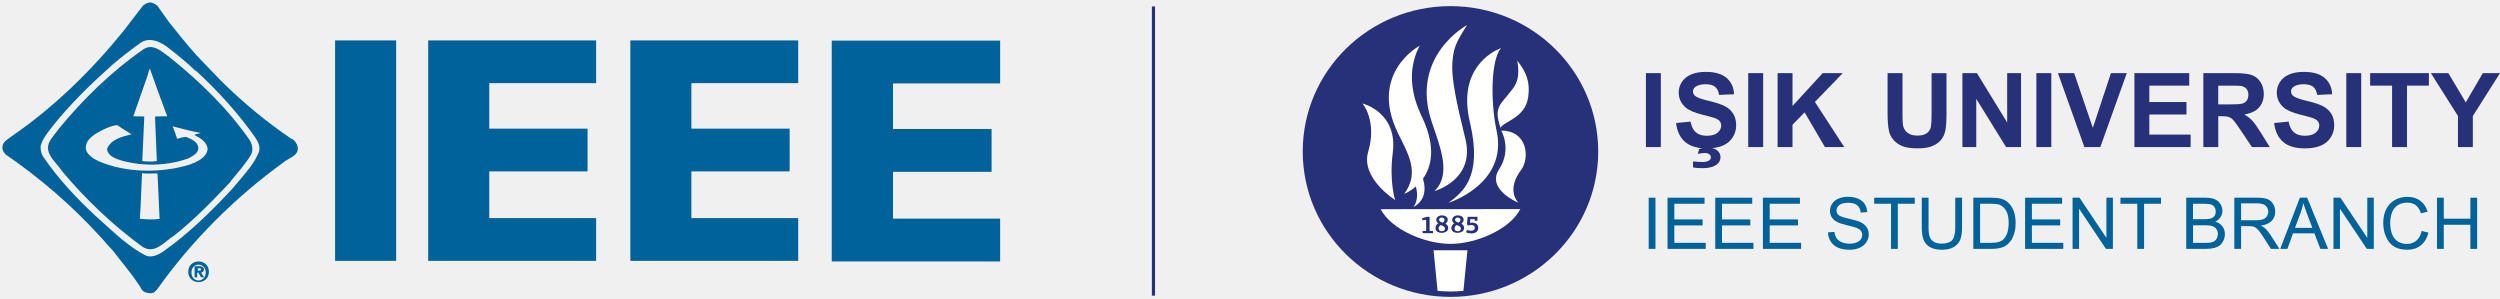
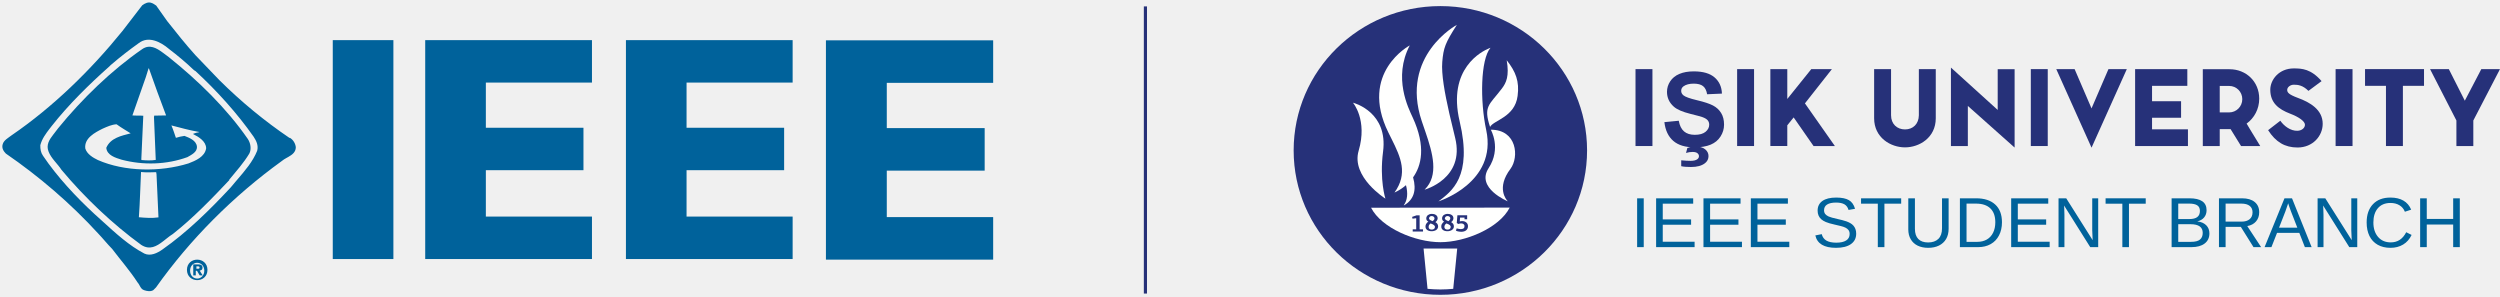
- <svg xmlns="http://www.w3.org/2000/svg" id="Layer_1" data-name="Layer 1" viewBox="0 0 1573.5 187.86">
+ <svg xmlns="http://www.w3.org/2000/svg" id="Layer_1" data-name="Layer 1" viewBox="0 0 1584.55 187.86">
  <defs>
    <style>
      .cls-1 {
-         font-family: Arial-BoldMT, Arial;
-         font-size: 65px;
-         font-weight: 700;
-       }
- 
-       .cls-1, .cls-2, .cls-3 {
+         fill: #fffffe;
+       }
+ 
+       .cls-1, .cls-2, .cls-3, .cls-4 {
+         fill-rule: evenodd;
+       }
+ 
+       .cls-5 {
+         mask: url(#mask-17);
+       }
+ 
+       .cls-2, .cls-6 {
        fill: #263179;
      }

-       .cls-4 {
-         fill: #fffffe;
-       }
- 
-       .cls-4, .cls-2, .cls-5, .cls-6 {
-         fill-rule: evenodd;
+       .cls-3 {
+         fill: #fff;
      }

      .cls-7 {
-         mask: url(#mask-17);
-       }
- 
-       .cls-5 {
-         fill: #fff;
-       }
- 
-       .cls-8 {
        mask: url(#mask-6-2);
      }

-       .cls-9 {
+       .cls-8, .cls-9 {
        isolation: isolate;
      }

      .cls-10 {
        mask: url(#mask-13);
      }

      .cls-11 {
        mask: url(#mask-3);
      }

-       .cls-6, .cls-12 {
+       .cls-4, .cls-9 {
        fill: #00629b;
      }

+       .cls-12 {
+         mask: url(#mask-10-2);
+       }
+ 
      .cls-13 {
-         mask: url(#mask-10-2);
+         mask: url(#mask-9);
      }

      .cls-14 {
-         mask: url(#mask-9);
+         mask: url(#mask-16-2);
      }

      .cls-15 {
-         mask: url(#mask-16-2);
+         mask: url(#mask-5);
      }

      .cls-16 {
-         mask: url(#mask-5);
+         mask: url(#mask-12-2);
+       }
+ 
+       .cls-9 {
+         font-family: ArialMT, Arial;
+         font-size: 45px;
      }

      .cls-17 {
-         mask: url(#mask-12-2);
+         mask: url(#mask-8-2);
      }

      .cls-18 {
-         mask: url(#mask-8-2);
+         mask: url(#mask-15);
      }

      .cls-19 {
-         mask: url(#mask-15);
+         mask: url(#mask-2-2);
      }

      .cls-20 {
-         mask: url(#mask-2-2);
+         mask: url(#mask-14-2);
      }

      .cls-21 {
-         mask: url(#mask-14-2);
+         mask: url(#mask-18-2);
      }

      .cls-22 {
-         mask: url(#mask-18-2);
-       }
- 
-       .cls-23 {
        fill: none;
        stroke: #263179;
        stroke-linecap: square;
        stroke-width: 2px;
      }

+       .cls-23 {
+         letter-spacing: -.02em;
+       }
+ 
      .cls-24 {
        mask: url(#mask-4-2);
      }

      .cls-25 {
        mask: url(#mask-1);
      }

      .cls-26 {
        mask: url(#mask);
      }

      .cls-27 {
        mask: url(#mask-7);
      }

      .cls-28 {
        mask: url(#mask-11);
      }
    </style>
    <mask id="mask" x="209.91" y="24.44" width="40.43" height="140.74" maskUnits="userSpaceOnUse">
      <g id="mask-2">
-         <polygon id="path-1" class="cls-5" points="210.91 25.44 249.34 25.44 249.34 164.19 210.91 164.19 210.91 25.44" />
+         <polygon id="path-1" class="cls-3" points="210.91 25.44 249.34 25.44 249.34 164.19 210.91 164.19 210.91 25.44" />
      </g>
    </mask>
    <mask id="mask-1" x="268.51" y="24.44" width="107.69" height="140.74" maskUnits="userSpaceOnUse">
      <g id="mask-4">
-         <polygon id="path-3" class="cls-5" points="375.2 25.44 375.2 52.34 307.94 52.34 307.94 80.97 369.81 80.97 369.81 107.87 307.94 107.87 307.94 137.27 375.2 137.27 375.2 164.18 269.51 164.18 269.51 25.44 375.2 25.44" />
+         <polygon id="path-3" class="cls-3" points="375.2 25.44 375.2 52.34 307.94 52.34 307.94 80.97 369.81 80.97 369.81 107.87 307.94 107.87 307.94 137.27 375.2 137.27 375.2 164.18 269.51 164.18 269.51 25.44 375.2 25.44" />
      </g>
    </mask>
    <mask id="mask-2-2" data-name="mask-2" x="395.73" y="24.44" width="107.66" height="140.74" maskUnits="userSpaceOnUse">
      <g id="mask-6">
-         <polygon id="path-5" class="cls-5" points="502.39 25.44 502.39 52.34 435.15 52.34 435.15 80.97 497 80.97 497 107.87 435.15 107.87 435.15 137.27 502.39 137.27 502.39 164.18 396.73 164.18 396.73 25.44 502.39 25.44" />
+         <polygon id="path-5" class="cls-3" points="502.39 25.44 502.39 52.34 435.15 52.34 435.15 80.97 497 80.97 497 107.87 435.15 107.87 435.15 137.27 502.39 137.27 502.39 164.18 396.73 164.18 396.73 25.44 502.39 25.44" />
      </g>
    </mask>
    <mask id="mask-3" x="522.49" y="24.56" width="108" height="141" maskUnits="userSpaceOnUse">
      <g id="mask-8">
-         <polygon id="path-7" class="cls-5" points="629.49 25.56 629.49 52.51 562.06 52.51 562.06 81.19 624.1 81.19 624.1 108.15 562.06 108.15 562.06 137.6 629.49 137.6 629.49 164.56 523.49 164.56 523.49 25.56 629.49 25.56" />
+         <polygon id="path-7" class="cls-3" points="629.49 25.56 629.49 52.51 562.06 52.51 562.06 81.19 624.1 81.19 624.1 108.15 562.06 108.15 562.06 137.6 629.49 137.6 629.49 164.56 523.49 164.56 523.49 25.56 629.49 25.56" />
      </g>
    </mask>
    <mask id="mask-4-2" data-name="mask-4" x="0" y="0" width="188.49" height="185.98" maskUnits="userSpaceOnUse">
      <g id="mask-10">
-         <path id="path-9" class="cls-5" d="m90.19,3.34c1.67-1.27,3.89-2.34,5.94-1.45.94.25,2.01,1.11,2.86,1.63l6.95,9.82c5.72,7.23,11.74,14.8,17.93,21.65l15.28,15.91c13.83,13.7,28.5,25.78,44.25,36.46l.5.08c2.01,1.28,3.37,3.58,3.59,5.91-.05,3.12-2.29,4.7-4.71,6.09l-.46.26-.69.38c-1.14.64-2.26,1.28-3.14,2.07-30.61,22.12-58,49.51-79.61,80.02l-1.74,1.74c-1.75,1.06-4.01.63-5.85,0-1.47-.48-2.12-1.67-2.78-2.88l-.23-.43c-.31-.57-.65-1.12-1.09-1.58-4.78-7.4-10.88-14.34-16.08-21.23-3.08-3.1-5.64-6.39-8.79-9.69-17.76-19.41-37.73-36.42-58.6-50.76-1.48-1.48-2.72-3.44-2.04-5.82.64-2.65,3.7-4.21,5.76-5.82,26.07-17.84,49.97-41.11,70.15-66.03l12.58-16.34Zm16.78,27.57c-5.17-4.38-12.89-8.34-19.03-3.57-5.89,4.22-11.48,8.51-17.11,13.35-.47.3-1.03.94-1.33,1.24-13.1,11.65-26.07,24.41-36.66,37.86-.11.14-.21.28-.32.41l-.96,1.24c-2.56,3.31-5.02,6.65-6.01,10.59-.04,2.46.34,4.76,1.67,6.64,8.96,13.31,20.83,26.03,32.65,36.96,1.24,1.11,2.48,2.23,3.72,3.35l1.48,1.35c8.4,7.66,16.8,15.36,26.46,20.4,3.83,1.79,8.15-.29,11.35-2.55,15.82-11.1,29.96-25.01,43.35-39.38,1-1.23,2.03-2.44,3.06-3.65l1.03-1.2c4.99-5.81,9.93-11.54,12.67-18.35.95-3.44-.55-6.37-2.25-8.96-10.45-14.89-23.18-28.97-36.88-41.64l-.9-.51c-4.95-4.78-10.58-9.45-16-13.57Zm-3.79,2.45l.46.34c1.15.86,2.26,1.74,3.33,2.49,18.81,15.09,36.57,32.37,50.09,51.88,1.71,2.52,2.48,6.43.95,9.28-3.51,5.83-8.24,11.15-12.72,16.56v.3c-11.18,11.87-23,24.07-35.76,34.12-1.26.77-2.5,1.71-3.74,2.7l-.44.35c-.15.12-.29.23-.44.35l-.66.52c-.15.12-.29.23-.44.35l-.44.34c-4.13,3.19-8.46,5.72-13.81,2.31-18.27-13.31-35.75-29.86-50.58-47.6-2.51-3.9-6.44-7.1-8.18-11.52-1.73-4.24.46-7.63,2.97-10.84l.37-.47.37-.47c.81-1.01,1.61-2.01,2.3-3.02,15.11-18.58,33.88-36.8,53.38-50.23,4.71-3.2,9.06-.65,12.99,2.27h0Zm-13.8,75.66c-.51,9.79-.63,18.85-1.36,28.67,3.89.35,8.27.69,12.42.09l-1.24-27.36-.22-1.3c-3.16.12-6.15.25-9.6-.09Zm-15.48-30.25c-3.13.17-5.98,1.53-8.8,2.76-4.79,2.39-11.83,6.01-11.05,12.55,1.03,3.57,4.91,5.88,7.98,7.35,16.98,7.45,39.52,7.71,57.45,2.14,4.43-1.7,10.37-4.17,11.18-9.57-.05-4.47-4.79-7.28-8.2-8.99v-.21c1.19-.47,2.55-.89,3.79-1.02v-.12c-6.01-1.07-11.8-2.64-17.62-4.17,1.12,2.54,1.93,5.23,2.86,7.87,1.75-.56,3.54-.98,5.43-1.23,3.07,1.19,7.46,2.89,7.89,6.71.34,3.57-3.58,5.32-6.06,6.77-13.15,4.77-27.94,5.23-41.66,1.61-3.79-1.19-9.26-2.72-9.73-7.52,2.69-6.33,9.65-7.65,15.45-9.18-.66-.43-1.33-.84-2-1.25l-2-1.23c-1.66-1.03-3.31-2.08-4.92-3.26Zm20.48-35.43h-.22l-1.7,5.44-8.54,24.37c2.14.22,4.78,0,6.89.22v.2l-1.25,27.57.22.29c2.73.27,6.14.4,8.92-.07v-.43l-1.11-26.74.17-.9,7.51-.13c-3.75-9.86-7.38-19.83-10.88-29.82Z" />
+         <path id="path-9" class="cls-3" d="m90.19,3.34c1.67-1.27,3.89-2.34,5.94-1.45.94.25,2.01,1.11,2.86,1.63l6.95,9.82c5.72,7.23,11.74,14.8,17.93,21.65l15.28,15.91c13.83,13.7,28.5,25.78,44.25,36.46l.5.08c2.01,1.28,3.37,3.58,3.59,5.91-.05,3.12-2.29,4.7-4.71,6.09l-.46.26-.69.38c-1.14.64-2.26,1.28-3.14,2.07-30.61,22.12-58,49.51-79.61,80.02l-1.74,1.74c-1.75,1.06-4.01.63-5.85,0-1.47-.48-2.12-1.67-2.78-2.88l-.23-.43c-.31-.57-.65-1.12-1.09-1.58-4.78-7.4-10.88-14.34-16.08-21.23-3.08-3.1-5.64-6.39-8.79-9.69-17.76-19.41-37.73-36.42-58.6-50.76-1.48-1.48-2.72-3.44-2.04-5.82.64-2.65,3.7-4.21,5.76-5.82,26.07-17.84,49.97-41.11,70.15-66.03l12.58-16.34Zm16.78,27.57c-5.17-4.38-12.89-8.34-19.03-3.57-5.89,4.22-11.48,8.51-17.11,13.35-.47.3-1.03.94-1.33,1.24-13.1,11.65-26.07,24.41-36.66,37.86-.11.14-.21.28-.32.41l-.96,1.24c-2.56,3.31-5.02,6.65-6.01,10.59-.04,2.46.34,4.76,1.67,6.64,8.96,13.31,20.83,26.03,32.65,36.96,1.24,1.11,2.48,2.23,3.72,3.35l1.48,1.35c8.4,7.66,16.8,15.36,26.46,20.4,3.83,1.79,8.15-.29,11.35-2.55,15.82-11.1,29.96-25.01,43.35-39.38,1-1.23,2.03-2.44,3.06-3.65l1.03-1.2c4.99-5.81,9.93-11.54,12.67-18.35.95-3.44-.55-6.37-2.25-8.96-10.45-14.89-23.18-28.97-36.88-41.64l-.9-.51c-4.95-4.78-10.58-9.45-16-13.57Zm-3.79,2.45l.46.34c1.15.86,2.26,1.74,3.33,2.49,18.81,15.09,36.57,32.37,50.09,51.88,1.71,2.52,2.48,6.43.95,9.28-3.51,5.83-8.24,11.15-12.72,16.56v.3c-11.18,11.87-23,24.07-35.76,34.12-1.26.77-2.5,1.71-3.74,2.7l-.44.35c-.15.12-.29.23-.44.35l-.66.52c-.15.12-.29.23-.44.35l-.44.34c-4.13,3.19-8.46,5.72-13.81,2.31-18.27-13.31-35.75-29.86-50.58-47.6-2.51-3.9-6.44-7.1-8.18-11.52-1.73-4.24.46-7.63,2.97-10.84l.37-.47.37-.47c.81-1.01,1.61-2.01,2.3-3.02,15.11-18.58,33.88-36.8,53.38-50.23,4.71-3.2,9.06-.65,12.99,2.27h0Zm-13.8,75.66c-.51,9.79-.63,18.85-1.36,28.67,3.89.35,8.27.69,12.42.09l-1.24-27.36-.22-1.3c-3.16.12-6.15.25-9.6-.09Zm-15.48-30.25c-3.13.17-5.98,1.53-8.8,2.76-4.79,2.39-11.83,6.01-11.05,12.55,1.03,3.57,4.91,5.88,7.98,7.35,16.98,7.45,39.52,7.71,57.45,2.14,4.43-1.7,10.37-4.17,11.18-9.57-.05-4.47-4.79-7.28-8.2-8.99v-.21c1.19-.47,2.55-.89,3.79-1.02v-.12c-6.01-1.07-11.8-2.64-17.62-4.17,1.12,2.54,1.93,5.23,2.86,7.87,1.75-.56,3.54-.98,5.43-1.23,3.07,1.19,7.46,2.89,7.89,6.71.34,3.57-3.58,5.32-6.06,6.77-13.15,4.77-27.94,5.23-41.66,1.61-3.79-1.19-9.26-2.72-9.73-7.52,2.69-6.33,9.65-7.65,15.45-9.18-.66-.43-1.33-.84-2-1.25l-2-1.23c-1.66-1.03-3.31-2.08-4.92-3.26Zm20.48-35.43h-.22l-1.7,5.44-8.54,24.37c2.14.22,4.78,0,6.89.22v.2l-1.25,27.57.22.29c2.73.27,6.14.4,8.92-.07v-.43l-1.11-26.74.17-.9,7.51-.13c-3.75-9.86-7.38-19.83-10.88-29.82Z" />
      </g>
    </mask>
    <mask id="mask-5" x="117.49" y="163.56" width="15" height="15" maskUnits="userSpaceOnUse">
      <g id="mask-12">
-         <path id="path-11" class="cls-5" d="m125,164.56c3.42,0,6.49,2.39,6.49,6.49s-3.07,6.51-6.49,6.51-6.51-2.4-6.51-6.51,3.06-6.49,6.51-6.49Zm-.01,2c-2.49,0-4.5,1.99-4.5,4.99s2.01,5.01,4.5,4.99v.02c2.43,0,4.5-2.01,4.5-5.01s-2.07-4.99-4.5-4.99Zm.3,1c1.94,0,3.07.51,3.07,2.11,0,1.28-.8,1.74-1.81,1.82l1.93,3.07h-1.91l-1.72-2.94h-.76v2.94h-1.6v-7h2.8Zm.08,1.24h-.88v1.52h1.11c.56,0,.89-.12.89-.82,0-.66-.65-.71-1.12-.71Z" />
+         <path id="path-11" class="cls-3" d="m125,164.56c3.42,0,6.49,2.39,6.49,6.49s-3.07,6.51-6.49,6.51-6.51-2.4-6.51-6.51,3.06-6.49,6.51-6.49Zm-.01,2c-2.49,0-4.5,1.99-4.5,4.99s2.01,5.01,4.5,4.99v.02c2.43,0,4.5-2.01,4.5-5.01s-2.07-4.99-4.5-4.99Zm.3,1c1.94,0,3.07.51,3.07,2.11,0,1.28-.8,1.74-1.81,1.82l1.93,3.07h-1.91l-1.72-2.94h-.76v2.94h-1.6v-7h2.8Zm.08,1.24h-.88v1.52h1.11c.56,0,.89-.12.89-.82,0-.66-.65-.71-1.12-.71Z" />
      </g>
    </mask>
    <mask id="mask-6-2" data-name="mask-6" x="818.94" y="2.86" width="187.98" height="185" maskUnits="userSpaceOnUse">
      <g id="mask-14">
-         <path id="path-13" class="cls-5" d="m912.94,3.86c51.36,0,92.98,41,92.98,91.48s-41.62,91.52-92.98,91.52-93-40.96-93-91.52S861.58,3.86,912.94,3.86Z" />
+         <path id="path-13" class="cls-3" d="m912.94,3.86c51.36,0,92.98,41,92.98,91.48s-41.62,91.52-92.98,91.52-93-40.96-93-91.52S861.58,3.86,912.94,3.86Z" />
      </g>
    </mask>
    <mask id="mask-7" x="939.02" y="37.17" width="25.09" height="44.28" maskUnits="userSpaceOnUse">
      <g id="mask-16">
-         <path id="path-15" class="cls-5" d="m954.97,38.17c5.79,7.31,8.14,13.46,6.92,22.62-1.73,13.58-15.29,15.38-17.45,19.66-4.42-13.19-.45-13.91,7.26-24.05l.27-.35c2.68-3.55,4.75-7.79,3.01-17.88Z" />
+         <path id="path-15" class="cls-3" d="m954.97,38.17c5.79,7.31,8.14,13.46,6.92,22.62-1.73,13.58-15.29,15.38-17.45,19.66-4.42-13.19-.45-13.91,7.26-24.05l.27-.35c2.68-3.55,4.75-7.79,3.01-17.88Z" />
      </g>
    </mask>
    <mask id="mask-8-2" data-name="mask-8" x="855.24" y="64.09" width="25.7" height="62.8" maskUnits="userSpaceOnUse">
      <g id="mask-18">
-         <path id="path-17" class="cls-5" d="m857.55,65.09l.06.02c1.26.34,22.23,6.3,19,31.03-2.34,18.07,1.49,29.76,1.49,29.76,0,0-21.87-13.73-16.96-30.38,5.77-19.5-3.6-30.42-3.6-30.42Z" />
+         <path id="path-17" class="cls-3" d="m857.55,65.09l.06.02c1.26.34,22.23,6.3,19,31.03-2.34,18.07,1.49,29.76,1.49,29.76,0,0-21.87-13.73-16.96-30.38,5.77-19.5-3.6-30.42-3.6-30.42Z" />
      </g>
    </mask>
    <mask id="mask-9" x="868.01" y="130.6" width="89.86" height="23.9" maskUnits="userSpaceOnUse">
      <g id="mask-20">
-         <path id="path-19" class="cls-5" d="m956.87,131.6c-6.65,12.99-28.14,21.9-43.94,21.9s-37.27-8.91-43.92-21.84l87.86-.07Z" />
+         <path id="path-19" class="cls-3" d="m956.87,131.6c-6.65,12.99-28.14,21.9-43.94,21.9s-37.27-8.91-43.92-21.84l87.86-.07Z" />
      </g>
    </mask>
    <mask id="mask-10-2" data-name="mask-10" x="886.22" y="14.74" width="43.39" height="106.48" maskUnits="userSpaceOnUse">
      <g id="mask-22">
-         <path id="path-21" class="cls-5" d="m923.4,15.74c-7.44,11.61-8.49,14.55-9.26,23.5-.66,7.7,1.6,19.97,4.32,32l.35,1.53c1.17,5.11,2.41,10.13,3.52,14.7,6.29,25.77-19.41,32.75-19.41,32.75,9.28-9.05,5.1-23.32.57-36.57l-.32-.93c-.05-.16-.11-.31-.16-.47l-.32-.93c-.53-1.54-1.06-3.07-1.56-4.56-13.91-41.59,22.27-61.02,22.27-61.02Z" />
+         <path id="path-21" class="cls-3" d="m923.4,15.74c-7.44,11.61-8.49,14.55-9.26,23.5-.66,7.7,1.6,19.97,4.32,32l.35,1.53c1.17,5.11,2.41,10.13,3.52,14.7,6.29,25.77-19.41,32.75-19.41,32.75,9.28-9.05,5.1-23.32.57-36.57l-.32-.93c-.05-.16-.11-.31-.16-.47l-.32-.93c-.53-1.54-1.06-3.07-1.56-4.56-13.91-41.59,22.27-61.02,22.27-61.02Z" />
      </g>
    </mask>
    <mask id="mask-11" x="934.28" y="81.14" width="29.62" height="47.47" maskUnits="userSpaceOnUse">
      <g id="mask-24">
-         <path id="path-23" class="cls-5" d="m944.89,82.21c16.67-.06,18.01,17.37,12.51,24.75-9.24,12.25-2.61,19.72-1.78,20.58l.07.07s0,0,0,0c0,0-20.42-8.38-12.18-21.04,8.25-12.64,1.38-24.37,1.38-24.37Z" />
+         <path id="path-23" class="cls-3" d="m944.89,82.21c16.67-.06,18.01,17.37,12.51,24.75-9.24,12.25-2.61,19.72-1.78,20.58l.07.07s0,0,0,0c0,0-20.42-8.38-12.18-21.04,8.25-12.64,1.38-24.37,1.38-24.37Z" />
      </g>
    </mask>
    <mask id="mask-12-2" data-name="mask-12" x="860.28" y="27.8" width="44.74" height="103.42" maskUnits="userSpaceOnUse">
      <g id="mask-26">
-         <path id="path-25" class="cls-5" d="m893.53,28.8c-10.76,20.51-.76,39.91,1.83,45.58,8.66,18.73,5.46,30.76.28,38.04,2.34,8.29.41,14.22-5.84,17.79v-.2c2.24-3.19,2.69-7.4,1.34-12.65-3.79,3.31-7.28,4.66-7.28,4.66,8.6-11.97,4.02-22.18-1.75-33.75l-.39-.78c-.59-1.18-1.19-2.37-1.78-3.58-18.66-38.01,13.59-55.12,13.59-55.12Z" />
+         <path id="path-25" class="cls-3" d="m893.53,28.8c-10.76,20.51-.76,39.91,1.83,45.58,8.66,18.73,5.46,30.76.28,38.04,2.34,8.29.41,14.22-5.84,17.79v-.2c2.24-3.19,2.69-7.4,1.34-12.65-3.79,3.31-7.28,4.66-7.28,4.66,8.6-11.97,4.02-22.18-1.75-33.75l-.39-.78c-.59-1.18-1.19-2.37-1.78-3.58-18.66-38.01,13.59-55.12,13.59-55.12Z" />
      </g>
    </mask>
    <mask id="mask-13" x="910.69" y="29.29" width="39.5" height="99.36" maskUnits="userSpaceOnUse">
      <g id="mask-28">
-         <path id="path-27" class="cls-5" d="m944.7,30.29c-6.33,7.43-6.68,33.73-2.71,52.13,7.21,33.48-30.29,45.23-30.29,45.23,8.22-6.31,21.8-15.46,13.47-50.68-8.01-33.65,14.22-44.54,18.75-46.38l.27-.11c.33-.13.51-.19.51-.19Z" />
+         <path id="path-27" class="cls-3" d="m944.7,30.29c-6.33,7.43-6.68,33.73-2.71,52.13,7.21,33.48-30.29,45.23-30.29,45.23,8.22-6.31,21.8-15.46,13.47-50.68-8.01-33.65,14.22-44.54,18.75-46.38l.27-.11c.33-.13.51-.19.51-.19Z" />
      </g>
    </mask>
    <mask id="mask-14-2" data-name="mask-14" x="901.29" y="156.53" width="23.32" height="27.95" maskUnits="userSpaceOnUse">
      <g id="mask-30">
-         <path id="path-29" class="cls-5" d="m923.61,157.53l-2.53,25.54c-2.65.24-5.4.4-8.14.4s-5.46-.17-8.14-.4l-2.51-25.54h21.32Z" />
+         <path id="path-29" class="cls-3" d="m923.61,157.53l-2.53,25.54c-2.65.24-5.4.4-8.14.4s-5.46-.17-8.14-.4l-2.51-25.54h21.32Z" />
      </g>
    </mask>
    <mask id="mask-15" x="894.03" y="135.49" width="8.9" height="12.27" maskUnits="userSpaceOnUse">
      <g id="mask-32">
-         <path id="path-31" class="cls-5" d="m899.79,136.49v8.87h2.15v1.4h-6.54v-1.4h2.22v-7.03c-.06,0-.23.01-.46.03-.2.05-.46.09-.74.11-.24.05-.51.06-.73.09-.24.02-.37.05-.42.05l-.24-1.15,2.79-.97h1.97Z" />
+         <path id="path-31" class="cls-3" d="m899.79,136.49v8.87h2.15v1.4h-6.54v-1.4h2.22v-7.03c-.06,0-.23.01-.46.03-.2.05-.46.09-.74.11-.24.05-.51.06-.73.09-.24.02-.37.05-.42.05l-.24-1.15,2.79-.97h1.97Z" />
      </g>
    </mask>
    <mask id="mask-16-2" data-name="mask-16" x="902.49" y="134.56" width="10" height="13" maskUnits="userSpaceOnUse">
      <g id="mask-34">
-         <path id="path-33" class="cls-5" d="m907.62,135.56c.4,0,.8.04,1.24.14.44.1.81.27,1.16.5.36.22.62.47.84.83.23.36.35.8.35,1.3,0,.37-.08.76-.31,1.17-.18.43-.53.87-1.12,1.29.51.28.9.63,1.22,1.07.33.47.51.99.51,1.61,0,.46-.1.87-.29,1.22-.19.38-.45.71-.8.98-.35.25-.8.5-1.29.62-.5.18-1.08.27-1.66.27-1.28,0-2.25-.31-2.94-.83-.71-.53-1.03-1.26-1.03-2.13,0-.25.02-.5.07-.76.05-.27.16-.54.29-.82.15-.28.33-.55.57-.8.21-.26.52-.5.89-.69-.43-.29-.8-.61-1-.88-.23-.34-.32-.77-.32-1.26,0-.42.09-.77.27-1.12.18-.35.43-.68.74-.93.33-.24.71-.4,1.13-.58.45-.16.91-.2,1.47-.2Zm-.86,6.04c-.47.37-.84.74-1.06,1.15-.13.36-.2.76-.2,1.14,0,.45.1.82.44,1.16.35.32.83.48,1.53.48.32,0,.59-.04.86-.12.25-.1.45-.21.65-.4.16-.11.29-.32.38-.54.11-.23.14-.43.14-.64,0-.25-.06-.45-.2-.67-.09-.16-.25-.37-.49-.54-.19-.17-.47-.33-.81-.5-.32-.14-.76-.32-1.23-.5Zm.65-4.65c-.28,0-.56.02-.8.14-.17.1-.32.24-.47.38-.13.12-.22.28-.31.45-.05.14-.06.3-.06.42,0,.25.01.42.16.61.13.17.27.32.46.46.19.12.45.28.73.38.28.14.55.27.86.4.48-.36.78-.66.96-.91.17-.32.26-.59.26-.88,0-.16-.06-.33-.11-.48-.08-.2-.15-.35-.34-.48-.13-.14-.3-.27-.53-.38-.24-.09-.51-.11-.83-.11Z" />
+         <path id="path-33" class="cls-3" d="m907.62,135.56c.4,0,.8.04,1.24.14.44.1.81.27,1.16.5.36.22.62.47.84.83.23.36.35.8.35,1.3,0,.37-.08.76-.31,1.17-.18.43-.53.87-1.12,1.29.51.28.9.63,1.22,1.07.33.47.51.99.51,1.61,0,.46-.1.87-.29,1.22-.19.38-.45.71-.8.98-.35.25-.8.5-1.29.62-.5.18-1.08.27-1.66.27-1.28,0-2.25-.31-2.94-.83-.71-.53-1.03-1.26-1.03-2.13,0-.25.02-.5.07-.76.05-.27.16-.54.29-.82.15-.28.33-.55.57-.8.21-.26.52-.5.89-.69-.43-.29-.8-.61-1-.88-.23-.34-.32-.77-.32-1.26,0-.42.09-.77.27-1.12.18-.35.43-.68.74-.93.33-.24.71-.4,1.13-.58.45-.16.91-.2,1.47-.2Zm-.86,6.04c-.47.37-.84.74-1.06,1.15-.13.36-.2.76-.2,1.14,0,.45.1.82.44,1.16.35.32.83.48,1.53.48.32,0,.59-.04.86-.12.25-.1.45-.21.65-.4.16-.11.29-.32.38-.54.11-.23.14-.43.14-.64,0-.25-.06-.45-.2-.67-.09-.16-.25-.37-.49-.54-.19-.17-.47-.33-.81-.5-.32-.14-.76-.32-1.23-.5Zm.65-4.65c-.28,0-.56.02-.8.14-.17.1-.32.24-.47.38-.13.12-.22.28-.31.45-.05.14-.06.3-.06.42,0,.25.01.42.16.61.13.17.27.32.46.46.19.12.45.28.73.38.28.14.55.27.86.4.48-.36.78-.66.96-.91.17-.32.26-.59.26-.88,0-.16-.06-.33-.11-.48-.08-.2-.15-.35-.34-.48-.13-.14-.3-.27-.53-.38-.24-.09-.51-.11-.83-.11Z" />
      </g>
    </mask>
    <mask id="mask-17" x="912.49" y="134.56" width="10" height="13" maskUnits="userSpaceOnUse">
      <g id="mask-36">
-         <path id="path-35" class="cls-5" d="m917.62,135.56c.4,0,.82.04,1.21.14.45.1.81.27,1.18.5.36.22.66.47.86.83.21.36.34.8.34,1.3,0,.37-.11.76-.28,1.17-.21.43-.59.87-1.17,1.29.53.28.92.63,1.26,1.07.33.47.48.99.48,1.61,0,.46-.1.87-.27,1.22-.21.38-.48.71-.84.98-.35.25-.76.5-1.27.62-.51.18-1.04.27-1.68.27-1.23,0-2.21-.31-2.91-.83-.69-.53-1.02-1.26-1.02-2.13,0-.25,0-.5.07-.76.04-.27.13-.54.31-.82.13-.28.31-.55.55-.8.24-.26.53-.5.88-.69-.43-.29-.79-.61-.96-.88-.24-.34-.34-.77-.34-1.26,0-.42.08-.77.26-1.12.17-.35.44-.68.73-.93.33-.24.75-.4,1.19-.58.41-.16.89-.2,1.44-.2Zm-.8,6.04c-.54.37-.93.74-1.09,1.15-.17.36-.24.76-.24,1.14,0,.45.16.82.48,1.16.36.32.85.48,1.53.48.3,0,.6-.04.83-.12.26-.1.49-.21.63-.4.2-.11.31-.32.4-.54.1-.23.12-.43.12-.64,0-.25-.02-.45-.16-.67-.08-.16-.26-.37-.47-.54-.24-.17-.52-.33-.84-.5-.36-.14-.77-.32-1.2-.5Zm.64-4.65c-.34,0-.58.02-.77.14-.23.1-.41.24-.5.38-.14.12-.24.28-.29.45-.06.14-.14.3-.14.42,0,.25.1.42.21.61.11.17.26.32.48.46.2.12.44.28.7.38.28.14.56.27.88.4.45-.36.76-.66.93-.91.18-.32.27-.59.27-.88,0-.16-.04-.33-.08-.48-.06-.2-.18-.35-.34-.48-.11-.14-.33-.27-.55-.38-.2-.09-.51-.11-.79-.11Z" />
+         <path id="path-35" class="cls-3" d="m917.62,135.56c.4,0,.82.04,1.21.14.45.1.81.27,1.18.5.36.22.66.47.86.83.21.36.34.8.34,1.3,0,.37-.11.76-.28,1.17-.21.43-.59.87-1.17,1.29.53.28.92.63,1.26,1.07.33.47.48.99.48,1.61,0,.46-.1.87-.27,1.22-.21.38-.48.71-.84.98-.35.25-.76.5-1.27.62-.51.18-1.04.27-1.68.27-1.23,0-2.21-.31-2.91-.83-.69-.53-1.02-1.26-1.02-2.13,0-.25,0-.5.07-.76.04-.27.13-.54.31-.82.13-.28.31-.55.55-.8.24-.26.53-.5.88-.69-.43-.29-.79-.61-.96-.88-.24-.34-.34-.77-.34-1.26,0-.42.08-.77.26-1.12.17-.35.44-.68.73-.93.33-.24.75-.4,1.19-.58.41-.16.89-.2,1.44-.2Zm-.8,6.04c-.54.37-.93.74-1.09,1.15-.17.36-.24.76-.24,1.14,0,.45.16.82.48,1.16.36.32.85.48,1.53.48.3,0,.6-.04.83-.12.26-.1.49-.21.63-.4.2-.11.31-.32.4-.54.1-.23.12-.43.12-.64,0-.25-.02-.45-.16-.67-.08-.16-.26-.37-.47-.54-.24-.17-.52-.33-.84-.5-.36-.14-.77-.32-1.2-.5Zm.64-4.65c-.34,0-.58.02-.77.14-.23.1-.41.24-.5.38-.14.12-.24.28-.29.45-.06.14-.14.3-.14.42,0,.25.1.42.21.61.11.17.26.32.48.46.2.12.44.28.7.38.28.14.56.27.88.4.45-.36.76-.66.93-.91.18-.32.27-.59.27-.88,0-.16-.04-.33-.08-.48-.06-.2-.18-.35-.34-.48-.11-.14-.33-.27-.55-.38-.2-.09-.51-.11-.79-.11Z" />
      </g>
    </mask>
    <mask id="mask-18-2" data-name="mask-18" x="921.74" y="135.49" width="9.68" height="12.43" maskUnits="userSpaceOnUse">
      <g id="mask-38">
-         <path id="path-37" class="cls-5" d="m929.91,136.49v2.48h-1.67v-1.03h-2.82l-.19,2.41c.19-.02.39-.08.62-.15.18-.03.5-.07.83-.07.5,0,1.03.07,1.45.2.49.14.83.37,1.18.63.31.26.64.6.83,1.01.18.4.3.88.3,1.42,0,.59-.13,1.11-.33,1.54-.23.44-.54.81-.9,1.1-.38.3-.87.51-1.34.65-.5.14-1.05.23-1.59.23-.26,0-.49,0-.81-.04-.29-.04-.59-.06-.9-.12-.31-.05-.67-.13-.94-.2-.31-.09-.6-.21-.86-.36l.51-1.43c.59.16,1.06.3,1.5.34.41.07.76.12,1.12.12.67,0,1.29-.14,1.71-.44.45-.29.61-.77.61-1.4,0-.3-.01-.55-.14-.8-.13-.2-.29-.39-.48-.54-.19-.15-.41-.27-.72-.36-.25-.04-.5-.07-.84-.07-.51,0-1.05.11-1.62.35l-1.09-.58.39-4.92h6.21Z" />
+         <path id="path-37" class="cls-3" d="m929.91,136.49v2.48h-1.67v-1.03h-2.82l-.19,2.41c.19-.02.39-.08.62-.15.18-.03.5-.07.83-.07.5,0,1.03.07,1.45.2.49.14.83.37,1.18.63.31.26.64.6.83,1.01.18.4.3.88.3,1.42,0,.59-.13,1.11-.33,1.54-.23.44-.54.81-.9,1.1-.38.3-.87.51-1.34.65-.5.14-1.05.23-1.59.23-.26,0-.49,0-.81-.04-.29-.04-.59-.06-.9-.12-.31-.05-.67-.13-.94-.2-.31-.09-.6-.21-.86-.36l.51-1.43c.59.16,1.06.3,1.5.34.41.07.76.12,1.12.12.67,0,1.29-.14,1.71-.44.45-.29.61-.77.61-1.4,0-.3-.01-.55-.14-.8-.13-.2-.29-.39-.48-.54-.19-.15-.41-.27-.72-.36-.25-.04-.5-.07-.84-.07-.51,0-1.05.11-1.62.35l-1.09-.58.39-4.92h6.21Z" />
      </g>
    </mask>
  </defs>
  <g id="Group-3">
    <g class="cls-26">
-       <polygon id="Fill-1" class="cls-6" points="209.91 24.44 250.34 24.44 250.34 165.19 209.91 165.19 209.91 24.44" />
+       <polygon id="Fill-1" class="cls-4" points="209.91 24.44 250.34 24.44 250.34 165.19 209.91 165.19 209.91 24.44" />
    </g>
  </g>
  <g id="Group-6">
    <g class="cls-25">
-       <polygon id="Fill-4" class="cls-6" points="268.51 24.44 376.2 24.44 376.2 165.18 268.51 165.18 268.51 24.44" />
+       <polygon id="Fill-4" class="cls-4" points="268.51 24.44 376.2 24.44 376.2 165.18 268.51 165.18 268.51 24.44" />
    </g>
  </g>
  <g id="Group-9">
-     <g class="cls-20">
-       <polygon id="Fill-7" class="cls-6" points="395.73 24.44 503.39 24.44 503.39 165.18 395.73 165.18 395.73 24.44" />
+     <g class="cls-19">
+       <polygon id="Fill-7" class="cls-4" points="395.73 24.44 503.39 24.44 503.39 165.18 395.73 165.18 395.73 24.44" />
    </g>
  </g>
  <g id="Group-12">
    <g class="cls-11">
-       <polygon id="Fill-10" class="cls-6" points="522.49 24.56 630.49 24.56 630.49 165.56 522.49 165.56 522.49 24.56" />
+       <polygon id="Fill-10" class="cls-4" points="522.49 24.56 630.49 24.56 630.49 165.56 522.49 165.56 522.49 24.56" />
    </g>
  </g>
  <g id="Group-15">
    <g class="cls-24">
-       <polygon id="Fill-13" class="cls-6" points="0 0 188.49 0 188.49 185.98 0 185.98 0 0" />
+       <polygon id="Fill-13" class="cls-4" points="0 0 188.49 0 188.49 185.98 0 185.98 0 0" />
    </g>
  </g>
  <g id="Group-18">
-     <g class="cls-16">
-       <polygon id="Fill-16" class="cls-6" points="117.49 163.56 132.49 163.56 132.49 178.56 117.49 178.56 117.49 163.56" />
-     </g>
-   </g>
-   <line id="Stroke-186" class="cls-23" x1="725.99" y1="5.06" x2="725.99" y2="185.06" />
-   <g class="cls-9">
-     <path class="cls-3" d="m1035.94,92.56v-46.53h9.39v46.53h-9.39Z" />
-   </g>
-   <text class="cls-1" transform="translate(1049.54 92.56)">
-     <tspan x="0" y="0"> </tspan>
-   </text>
-   <g class="cls-9">
-     <path class="cls-3" d="m1054.89,77.42l9.14-.89c.55,3.07,1.67,5.32,3.35,6.76,1.68,1.44,3.95,2.16,6.81,2.16,3.03,0,5.3-.64,6.84-1.92,1.53-1.28,2.3-2.78,2.3-4.49,0-1.1-.32-2.04-.97-2.81-.65-.77-1.77-1.44-3.38-2.02-1.1-.38-3.61-1.06-7.52-2.03-5.04-1.25-8.57-2.78-10.6-4.6-2.86-2.56-4.29-5.68-4.29-9.36,0-2.37.67-4.59,2.02-6.65,1.34-2.06,3.28-3.63,5.81-4.71,2.53-1.08,5.58-1.62,9.16-1.62,5.84,0,10.24,1.28,13.19,3.84,2.95,2.56,4.5,5.98,4.65,10.25l-9.39.41c-.4-2.39-1.26-4.11-2.59-5.16-1.32-1.05-3.31-1.57-5.95-1.57s-4.87.56-6.41,1.68c-.99.72-1.49,1.68-1.49,2.89,0,1.1.46,2.04,1.4,2.83,1.18.99,4.06,2.03,8.63,3.11,4.57,1.08,7.95,2.2,10.14,3.35,2.19,1.15,3.9,2.73,5.14,4.73,1.24,2,1.86,4.47,1.86,7.41,0,2.67-.74,5.16-2.22,7.49-1.48,2.33-3.58,4.06-6.28,5.19-2.71,1.13-6.08,1.7-10.12,1.7-5.88,0-10.4-1.36-13.55-4.08-3.15-2.72-5.04-6.68-5.65-11.89Zm10.7,27.93v-3.75c2.18.23,4.18.35,6,.35s3.28-.34,4.19-1.02c.7-.51,1.05-1.16,1.05-1.97,0-.72-.33-1.34-.98-1.87-.66-.53-1.67-.79-3.05-.79s-2.74.21-4.16.63l.83-3.14c1.65-.57,3.43-.86,5.33-.86,2.64,0,4.66.58,6.03,1.75,1.38,1.16,2.06,2.58,2.06,4.25,0,1.86-.76,3.38-2.29,4.54-2.05,1.59-4.99,2.38-8.82,2.38-2.73,0-4.79-.17-6.19-.51Z" />
-     <path class="cls-3" d="m1100.34,92.56v-46.53h9.39v46.53h-9.39Z" />
-     <path class="cls-3" d="m1118.82,92.56v-46.53h9.39v20.66l18.98-20.66h12.63l-17.52,18.12,18.47,28.41h-12.16l-12.79-21.84-7.62,7.78v14.06h-9.39Z" />
-   </g>
-   <text class="cls-1" transform="translate(1160.96 92.56)">
-     <tspan x="0" y="0"> </tspan>
-   </text>
-   <g class="cls-9">
-     <path class="cls-3" d="m1188.04,46.04h9.39v25.2c0,4,.12,6.59.35,7.78.4,1.9,1.36,3.43,2.87,4.59s3.58,1.73,6.21,1.73,4.68-.54,6.03-1.63c1.35-1.09,2.17-2.43,2.44-4.01.27-1.59.41-4.22.41-7.9v-25.74h9.39v24.44c0,5.59-.25,9.53-.76,11.84-.51,2.31-1.44,4.25-2.81,5.84-1.37,1.59-3.19,2.85-5.47,3.79s-5.27,1.41-8.95,1.41c-4.44,0-7.81-.51-10.11-1.54-2.3-1.03-4.11-2.36-5.44-4-1.33-1.64-2.21-3.36-2.63-5.16-.61-2.67-.92-6.6-.92-11.81v-24.82Z" />
-     <path class="cls-3" d="m1235.14,92.56v-46.53h9.14l19.04,31.07v-31.07h8.73v46.53h-9.43l-18.76-30.34v30.34h-8.73Z" />
-     <path class="cls-3" d="m1281.7,92.56v-46.53h9.39v46.53h-9.39Z" />
-     <path class="cls-3" d="m1311.91,92.56l-16.63-46.53h10.19l11.77,34.44,11.39-34.44h9.97l-16.66,46.53h-10.03Z" />
-     <path class="cls-3" d="m1343.4,92.56v-46.53h34.5v7.87h-25.11v10.32h23.36v7.84h-23.36v12.66h25.99v7.84h-35.39Z" />
-     <path class="cls-3" d="m1386.78,92.56v-46.53h19.77c4.97,0,8.59.42,10.84,1.25,2.25.84,4.06,2.32,5.41,4.46,1.35,2.14,2.03,4.58,2.03,7.33,0,3.49-1.03,6.38-3.08,8.65-2.05,2.27-5.12,3.71-9.2,4.3,2.03,1.19,3.71,2.49,5.03,3.9,1.32,1.42,3.1,3.94,5.35,7.55l5.68,9.08h-11.24l-6.79-10.12c-2.41-3.62-4.06-5.9-4.95-6.84s-1.83-1.59-2.83-1.94c-.99-.35-2.57-.52-4.73-.52h-1.9v19.42h-9.39Zm9.39-26.85h6.95c4.51,0,7.32-.19,8.44-.57s2-1.04,2.63-1.97c.63-.93.95-2.09.95-3.49,0-1.57-.42-2.83-1.25-3.79-.84-.96-2.02-1.57-3.54-1.82-.76-.11-3.05-.16-6.86-.16h-7.33v11.81Z" />
-     <path class="cls-3" d="m1431.31,77.42l9.14-.89c.55,3.07,1.67,5.32,3.35,6.76,1.68,1.44,3.95,2.16,6.81,2.16,3.03,0,5.31-.64,6.84-1.92s2.3-2.78,2.3-4.49c0-1.1-.32-2.04-.97-2.81s-1.77-1.44-3.38-2.02c-1.1-.38-3.61-1.06-7.52-2.03-5.04-1.25-8.57-2.78-10.6-4.6-2.86-2.56-4.28-5.68-4.28-9.36,0-2.37.67-4.59,2.01-6.65,1.34-2.06,3.28-3.63,5.81-4.71s5.58-1.62,9.16-1.62c5.84,0,10.24,1.28,13.19,3.84,2.95,2.56,4.5,5.98,4.65,10.25l-9.39.41c-.4-2.39-1.26-4.11-2.59-5.16-1.32-1.05-3.31-1.57-5.95-1.57s-4.87.56-6.41,1.68c-1,.72-1.49,1.68-1.49,2.89,0,1.1.47,2.04,1.4,2.83,1.18.99,4.06,2.03,8.63,3.11,4.57,1.08,7.95,2.2,10.14,3.35,2.19,1.15,3.9,2.73,5.14,4.73,1.24,2,1.86,4.47,1.86,7.41,0,2.67-.74,5.16-2.22,7.49-1.48,2.33-3.58,4.06-6.28,5.19s-6.08,1.7-10.12,1.7c-5.88,0-10.4-1.36-13.55-4.08s-5.04-6.68-5.65-11.89Z" />
-     <path class="cls-3" d="m1476.76,92.56v-46.53h9.39v46.53h-9.39Z" />
-     <path class="cls-3" d="m1505.58,92.56v-38.66h-13.81v-7.87h36.97v7.87h-13.77v38.66h-9.39Z" />
-     <path class="cls-3" d="m1547.03,92.56v-19.58l-17.04-26.95h11.01l10.95,18.41,10.73-18.41h10.82l-17.11,27.01v19.52h-9.36Z" />
-   </g>
-   <g id="IEEE-STUDENT-BRANCH" class="cls-9">
-     <g class="cls-9">
-       <path class="cls-12" d="m1037.69,156.64v-32.21h4.26v32.21h-4.26Z" />
-       <path class="cls-12" d="m1049.55,156.64v-32.21h23.29v3.8h-19.03v9.87h17.82v3.78h-17.82v10.96h19.78v3.8h-24.04Z" />
-       <path class="cls-12" d="m1079.57,156.64v-32.21h23.29v3.8h-19.03v9.87h17.82v3.78h-17.82v10.96h19.78v3.8h-24.04Z" />
-       <path class="cls-12" d="m1109.58,156.64v-32.21h23.29v3.8h-19.03v9.87h17.82v3.78h-17.82v10.96h19.78v3.8h-24.04Z" />
-       <path class="cls-12" d="m1150.56,146.29l4.02-.35c.19,1.61.63,2.93,1.33,3.97.7,1.03,1.78,1.87,3.24,2.5,1.46.64,3.11.96,4.94.96,1.63,0,3.06-.24,4.31-.73s2.17-1.15,2.78-1.99c.61-.84.91-1.76.91-2.76s-.29-1.89-.88-2.65c-.59-.75-1.55-1.39-2.9-1.9-.86-.34-2.78-.86-5.73-1.57-2.96-.71-5.03-1.38-6.22-2.01-1.54-.81-2.68-1.81-3.44-3-.75-1.19-1.13-2.53-1.13-4.01,0-1.62.46-3.15,1.38-4.56.92-1.41,2.27-2.49,4.04-3.22,1.77-.73,3.74-1.1,5.91-1.1,2.39,0,4.49.38,6.32,1.15,1.82.77,3.23,1.9,4.21,3.39.98,1.49,1.51,3.19,1.58,5.08l-4.09.31c-.22-2.04-.96-3.57-2.23-4.61-1.27-1.04-3.14-1.56-5.61-1.56s-4.46.47-5.64,1.42c-1.18.95-1.77,2.08-1.77,3.42,0,1.16.42,2.11,1.25,2.86.82.75,2.96,1.51,6.43,2.3,3.46.78,5.84,1.47,7.13,2.05,1.88.86,3.26,1.96,4.15,3.29.89,1.33,1.34,2.85,1.34,4.58s-.49,3.33-1.47,4.84c-.98,1.52-2.39,2.7-4.23,3.54-1.84.84-3.91,1.26-6.21,1.26-2.91,0-5.36-.42-7.33-1.27-1.97-.85-3.52-2.13-4.64-3.83-1.12-1.71-1.71-3.64-1.77-5.79Z" />
-       <path class="cls-12" d="m1190.22,156.64v-28.41h-10.61v-3.8h25.53v3.8h-10.66v28.41h-4.26Z" />
-       <path class="cls-12" d="m1230.65,124.43h4.26v18.61c0,3.24-.37,5.81-1.1,7.71s-2.05,3.45-3.96,4.65c-1.91,1.19-4.42,1.79-7.53,1.79s-5.49-.52-7.41-1.56c-1.92-1.04-3.29-2.54-4.11-4.52-.82-1.97-1.23-4.66-1.23-8.08v-18.61h4.26v18.59c0,2.8.26,4.86.78,6.19.52,1.33,1.41,2.35,2.68,3.06,1.27.72,2.82,1.08,4.65,1.08,3.13,0,5.37-.71,6.7-2.13,1.33-1.42,2-4.15,2-8.2v-18.59Z" />
-       <path class="cls-12" d="m1242.01,156.64v-32.21h11.1c2.5,0,4.42.15,5.73.46,1.85.42,3.42,1.19,4.72,2.31,1.7,1.44,2.97,3.27,3.81,5.5.84,2.23,1.26,4.79,1.26,7.66,0,2.45-.29,4.61-.86,6.5-.57,1.89-1.3,3.45-2.2,4.69-.89,1.24-1.87,2.21-2.93,2.92-1.06.71-2.34,1.25-3.85,1.62s-3.23.55-5.17.55h-11.62Zm4.26-3.8h6.88c2.12,0,3.79-.2,5-.59,1.21-.4,2.17-.95,2.89-1.67,1.01-1.01,1.8-2.37,2.36-4.08.56-1.71.85-3.78.85-6.21,0-3.37-.55-5.96-1.66-7.77-1.11-1.81-2.45-3.02-4.03-3.64-1.14-.44-2.98-.66-5.52-.66h-6.77v24.61Z" />
-       <path class="cls-12" d="m1274.6,156.64v-32.21h23.29v3.8h-19.03v9.87h17.82v3.78h-17.82v10.96h19.78v3.8h-24.04Z" />
-       <path class="cls-12" d="m1304.48,156.64v-32.21h4.37l16.92,25.29v-25.29h4.09v32.21h-4.37l-16.92-25.31v25.31h-4.09Z" />
-       <path class="cls-12" d="m1345.22,156.64v-28.41h-10.61v-3.8h25.53v3.8h-10.66v28.41h-4.26Z" />
-       <path class="cls-12" d="m1376.02,156.64v-32.21h12.09c2.46,0,4.43.33,5.92.98,1.49.65,2.65,1.66,3.49,3.01.84,1.35,1.26,2.77,1.26,4.25,0,1.38-.37,2.67-1.12,3.89s-1.88,2.2-3.38,2.94c1.95.57,3.45,1.55,4.49,2.92,1.05,1.38,1.57,3,1.57,4.88,0,1.51-.32,2.91-.96,4.21-.64,1.3-1.43,2.3-2.36,3s-2.11,1.23-3.53,1.59c-1.41.36-3.15.54-5.2.54h-12.28Zm4.26-18.68h6.96c1.89,0,3.24-.12,4.06-.37,1.08-.32,1.9-.86,2.45-1.6.55-.75.82-1.68.82-2.81,0-1.07-.26-2.01-.77-2.82-.51-.81-1.25-1.37-2.2-1.67-.95-.3-2.59-.45-4.9-.45h-6.44v9.73Zm0,14.88h8.02c1.38,0,2.34-.05,2.9-.15.98-.18,1.8-.47,2.46-.88s1.2-1.01,1.63-1.79c.42-.78.64-1.69.64-2.71,0-1.2-.31-2.25-.92-3.13-.62-.89-1.47-1.51-2.56-1.87-1.09-.36-2.66-.54-4.71-.54h-7.45v11.07Z" />
-       <path class="cls-12" d="m1406.28,156.64v-32.21h14.28c2.87,0,5.05.29,6.55.87,1.49.58,2.69,1.6,3.58,3.06.89,1.47,1.34,3.08,1.34,4.86,0,2.29-.74,4.21-2.22,5.78-1.48,1.57-3.76,2.56-6.86,2.99,1.13.54,1.99,1.08,2.57,1.6,1.25,1.14,2.42,2.57,3.54,4.28l5.6,8.77h-5.36l-4.26-6.7c-1.25-1.93-2.27-3.41-3.08-4.44-.81-1.02-1.53-1.74-2.16-2.15s-1.29-.7-1.95-.86c-.48-.1-1.27-.15-2.37-.15h-4.94v14.3h-4.26Zm4.26-18h9.16c1.95,0,3.47-.2,4.57-.6,1.1-.4,1.93-1.05,2.51-1.93.57-.89.86-1.85.86-2.89,0-1.52-.55-2.78-1.66-3.76s-2.85-1.47-5.24-1.47h-10.2v10.66Z" />
-       <path class="cls-12" d="m1435.17,156.64l12.37-32.21h4.59l13.18,32.21h-4.86l-3.76-9.76h-13.47l-3.54,9.76h-4.53Zm9.29-13.23h10.92l-3.36-8.92c-1.03-2.71-1.79-4.94-2.29-6.68-.41,2.07-.99,4.12-1.74,6.15l-3.54,9.45Z" />
-       <path class="cls-12" d="m1468.68,156.64v-32.21h4.37l16.92,25.29v-25.29h4.09v32.21h-4.37l-16.92-25.31v25.31h-4.09Z" />
-       <path class="cls-12" d="m1524.21,145.35l4.26,1.08c-.89,3.5-2.5,6.17-4.82,8.01-2.32,1.84-5.16,2.76-8.51,2.76s-6.29-.71-8.47-2.12c-2.18-1.41-3.83-3.46-4.96-6.14-1.14-2.68-1.7-5.56-1.7-8.63,0-3.35.64-6.28,1.92-8.78,1.28-2.5,3.11-4.39,5.47-5.69,2.37-1.3,4.97-1.95,7.81-1.95,3.22,0,5.93.82,8.13,2.46,2.2,1.64,3.73,3.95,4.59,6.92l-4.2.99c-.75-2.34-1.83-4.05-3.25-5.12-1.42-1.07-3.21-1.6-5.36-1.6-2.48,0-4.54.59-6.21,1.78-1.66,1.19-2.83,2.78-3.51,4.78-.67,2-1.01,4.06-1.01,6.19,0,2.74.4,5.13,1.2,7.17.8,2.04,2.04,3.57,3.72,4.58,1.68,1.01,3.51,1.52,5.47,1.52,2.39,0,4.41-.69,6.06-2.07,1.66-1.38,2.78-3.42,3.36-6.13Z" />
-       <path class="cls-12" d="m1533.85,156.64v-32.21h4.26v13.23h16.74v-13.23h4.26v32.21h-4.26v-15.18h-16.74v15.18h-4.26Z" />
-     </g>
+     <g class="cls-15">
+       <polygon id="Fill-16" class="cls-4" points="117.49 163.56 132.49 163.56 132.49 178.56 117.49 178.56 117.49 163.56" />
+     </g>
+   </g>
+   <line id="Stroke-186" class="cls-22" x1="725.99" y1="5.06" x2="725.99" y2="185.06" />
+   <g id="IŞIK-UNIVERSITY" class="cls-8">
+     <g class="cls-8">
+       <path class="cls-6" d="m1047.35,43.81v48.75h-10.73v-48.75h10.73Z" />
+     </g>
+     <g class="cls-8">
+       <path class="cls-6" d="m1054.89,77.42l9.14-.89c.55,3.07,1.67,5.32,3.35,6.76,1.68,1.44,3.95,2.16,6.81,2.16,3.03,0,5.3-.64,6.84-1.92,1.53-1.28,2.3-2.78,2.3-4.49,0-1.1-.32-2.04-.97-2.81-.65-.77-1.77-1.44-3.38-2.02-1.1-.38-3.61-1.06-7.52-2.03-5.04-1.25-8.57-2.78-10.6-4.6-2.86-2.56-4.29-5.68-4.29-9.36,0-2.37.67-4.59,2.02-6.65,1.34-2.06,3.28-3.63,5.81-4.71,2.53-1.08,5.58-1.62,9.16-1.62,5.84,0,10.24,1.28,13.19,3.84,2.95,2.56,4.5,5.98,4.65,10.25l-9.39.41c-.4-2.39-1.26-4.11-2.59-5.16-1.32-1.05-3.31-1.57-5.95-1.57s-4.87.56-6.41,1.68c-.99.72-1.49,1.68-1.49,2.89,0,1.1.46,2.04,1.4,2.83,1.18.99,4.06,2.03,8.63,3.11,4.57,1.08,7.95,2.2,10.14,3.35,2.19,1.15,3.9,2.73,5.14,4.73,1.24,2,1.86,4.47,1.86,7.41,0,2.67-.74,5.16-2.22,7.49-1.48,2.33-3.58,4.06-6.28,5.19-2.71,1.13-6.08,1.7-10.12,1.7-5.88,0-10.4-1.36-13.55-4.08-3.15-2.72-5.04-6.68-5.65-11.89Zm10.7,27.93v-3.75c2.18.23,4.18.35,6,.35s3.28-.34,4.19-1.02c.7-.51,1.05-1.16,1.05-1.97,0-.72-.33-1.34-.98-1.87-.66-.53-1.67-.79-3.05-.79s-2.74.21-4.16.63l.83-3.14c1.65-.57,3.43-.86,5.33-.86,2.64,0,4.66.58,6.03,1.75,1.38,1.16,2.06,2.58,2.06,4.25,0,1.86-.76,3.38-2.29,4.54-2.05,1.59-4.99,2.38-8.82,2.38-2.73,0-4.79-.17-6.19-.51Z" />
+       <path class="cls-6" d="m1111.76,43.81v48.75h-10.73v-48.75h10.73Z" />
+       <path class="cls-6" d="m1122.09,92.56v-48.75h10.73v18.92l15.21-18.92h13.07l-17.1,21.71,18.98,27.04h-13.52l-12.61-18.14-4.03,5v13.13h-10.73Z" />
+     </g>
+     <g class="cls-8">
+       <path class="cls-6" d="m1216.2,43.81h10.73v31.14c0,12.35-10.46,18.46-19.5,18.46s-19.57-6.11-19.57-18.46v-31.14h10.73v29.25c0,5.53,3.77,8.97,8.84,8.97s8.71-3.45,8.78-8.97v-29.25Z" />
+       <path class="cls-6" d="m1236.54,92.56v-49.73l29.64,26.85v-25.81h10.72v49.66l-29.64-26.39v25.42h-10.73Z" />
+       <path class="cls-6" d="m1297.9,43.81v48.75h-10.73v-48.75h10.73Z" />
+       <path class="cls-6" d="m1303.29,43.81h11.64l10.72,24.9,10.73-24.9h11.64l-22.36,49.79-22.36-49.79Z" />
+       <path class="cls-6" d="m1386.37,54.41h-22.36v9.75h18.4v10.47h-18.4v7.34h22.75v10.6h-33.48v-48.75h33.09v10.6Z" />
+       <path class="cls-6" d="m1396.18,43.88h16.97c10.47,0,18.79,7.8,18.79,18.66,0,6.5-3.12,12.29-8,15.8,1.04,1.69,2.6,4.42,8.65,14.24h-12.16l-6.63-10.73h-6.89v10.73h-10.73v-48.69Zm16.71,27.37c4.55,0,8.32-3.71,8.32-8.39s-3.71-8.39-8.32-8.39h-5.98v16.77h5.98Z" />
+       <path class="cls-6" d="m1449.67,56.88c0,1.69.78,2.92,6.7,5.14,7.87,2.86,15.8,7.54,15.8,16.45,0,7.74-6.31,15.02-15.93,15.02-8,0-13.85-3.45-18.66-10.99l7.74-5.98c2.21,3.25,6.5,6.57,10.92,6.37,2.86-.13,4.75-1.95,4.68-3.9-.06-2.14-3.9-4.88-9.42-6.96-7.28-2.79-12.55-6.83-12.55-15.15,0-6.37,5.53-13.52,14.89-13.52,5.2,0,10.92.33,17.62,8.06l-8.32,6.17c-3.64-3.58-6.63-3.9-9.29-3.9-2.21,0-4.16,1.62-4.16,3.18Z" />
+       <path class="cls-6" d="m1491.08,43.81v48.75h-10.73v-48.75h10.73Z" />
+       <path class="cls-6" d="m1512.27,92.56v-38.16h-13.26v-10.6h37.38v10.6h-13.39v38.16h-10.73Z" />
+       <path class="cls-6" d="m1556.92,92.56v-16.19l-16.71-32.57h11.9l10.14,20.02,10.46-20.02h11.83l-16.9,32.57v16.19h-10.73Z" />
+     </g>
+   </g>
+   <g id="IEEE-STUDENT-BRANCH" class="cls-8">
+     <text class="cls-9" transform="translate(1033.49 156.64)">
+       <tspan x="0" y="0">IEEE STUDEN</tspan>
+       <tspan class="cls-23" x="300.06" y="0">T</tspan>
+       <tspan x="326.73" y="0" xml:space="preserve"> BRANCH</tspan>
+     </text>
  </g>
  <g id="Group-11">
-     <g class="cls-8">
+     <g class="cls-7">
      <polygon id="Fill-9" class="cls-2" points="818.94 2.86 1006.92 2.86 1006.92 187.86 818.94 187.86 818.94 2.86" />
    </g>
  </g>
  <g id="Group-14">
    <g class="cls-27">
-       <polygon id="Fill-12" class="cls-4" points="939.02 37.17 964.11 37.17 964.11 81.45 939.02 81.45 939.02 37.17" />
+       <polygon id="Fill-12" class="cls-1" points="939.02 37.17 964.11 37.17 964.11 81.45 939.02 81.45 939.02 37.17" />
    </g>
  </g>
  <g id="Group-17">
-     <g class="cls-18">
-       <polygon id="Fill-15" class="cls-4" points="855.24 64.09 880.94 64.09 880.94 126.89 855.24 126.89 855.24 64.09" />
+     <g class="cls-17">
+       <polygon id="Fill-15" class="cls-1" points="855.24 64.09 880.94 64.09 880.94 126.89 855.24 126.89 855.24 64.09" />
    </g>
  </g>
  <g id="Group-20">
-     <g class="cls-14">
-       <polygon id="Fill-18" class="cls-4" points="868.01 130.6 957.87 130.6 957.87 154.5 868.01 154.5 868.01 130.6" />
+     <g class="cls-13">
+       <polygon id="Fill-18" class="cls-1" points="868.01 130.6 957.87 130.6 957.87 154.5 868.01 154.5 868.01 130.6" />
    </g>
  </g>
  <g id="Group-23">
-     <g class="cls-13">
-       <polygon id="Fill-21" class="cls-4" points="886.22 14.74 929.61 14.74 929.61 121.22 886.22 121.22 886.22 14.74" />
+     <g class="cls-12">
+       <polygon id="Fill-21" class="cls-1" points="886.22 14.74 929.61 14.74 929.61 121.22 886.22 121.22 886.22 14.74" />
    </g>
  </g>
  <g id="Group-26">
    <g class="cls-28">
-       <polygon id="Fill-24" class="cls-4" points="934.28 81.14 963.9 81.14 963.9 128.62 934.28 128.62 934.28 81.14" />
+       <polygon id="Fill-24" class="cls-1" points="934.28 81.14 963.9 81.14 963.9 128.62 934.28 128.62 934.28 81.14" />
    </g>
  </g>
  <g id="Group-29">
-     <g class="cls-17">
-       <polygon id="Fill-27" class="cls-4" points="860.28 27.8 905.02 27.8 905.02 131.21 860.28 131.21 860.28 27.8" />
+     <g class="cls-16">
+       <polygon id="Fill-27" class="cls-1" points="860.28 27.8 905.02 27.8 905.02 131.21 860.28 131.21 860.28 27.8" />
    </g>
  </g>
  <g id="Group-32">
    <g class="cls-10">
-       <polygon id="Fill-30" class="cls-4" points="910.69 29.29 950.2 29.29 950.2 128.66 910.69 128.66 910.69 29.29" />
+       <polygon id="Fill-30" class="cls-1" points="910.69 29.29 950.2 29.29 950.2 128.66 910.69 128.66 910.69 29.29" />
    </g>
  </g>
  <g id="Group-35">
+     <g class="cls-20">
+       <polygon id="Fill-33" class="cls-1" points="901.29 156.53 924.61 156.53 924.61 184.48 901.29 184.48 901.29 156.53" />
+     </g>
+   </g>
+   <g id="Group-38">
+     <g class="cls-18">
+       <polygon id="Fill-36" class="cls-2" points="894.03 135.49 902.94 135.49 902.94 147.76 894.03 147.76 894.03 135.49" />
+     </g>
+   </g>
+   <g id="Group-41">
+     <g class="cls-14">
+       <polygon id="Fill-39" class="cls-2" points="902.49 134.56 912.49 134.56 912.49 147.56 902.49 147.56 902.49 134.56" />
+     </g>
+   </g>
+   <g id="Group-44">
+     <g class="cls-5">
+       <polygon id="Fill-42" class="cls-2" points="912.49 134.56 922.49 134.56 922.49 147.56 912.49 147.56 912.49 134.56" />
+     </g>
+   </g>
+   <g id="Group-47">
    <g class="cls-21">
-       <polygon id="Fill-33" class="cls-4" points="901.29 156.53 924.61 156.53 924.61 184.48 901.29 184.48 901.29 156.53" />
-     </g>
-   </g>
-   <g id="Group-38">
-     <g class="cls-19">
-       <polygon id="Fill-36" class="cls-2" points="894.03 135.49 902.94 135.49 902.94 147.76 894.03 147.76 894.03 135.49" />
-     </g>
-   </g>
-   <g id="Group-41">
-     <g class="cls-15">
-       <polygon id="Fill-39" class="cls-2" points="902.49 134.56 912.49 134.56 912.49 147.56 902.49 147.56 902.49 134.56" />
-     </g>
-   </g>
-   <g id="Group-44">
-     <g class="cls-7">
-       <polygon id="Fill-42" class="cls-2" points="912.49 134.56 922.49 134.56 922.49 147.56 912.49 147.56 912.49 134.56" />
-     </g>
-   </g>
-   <g id="Group-47">
-     <g class="cls-22">
      <polygon id="Fill-45" class="cls-2" points="921.74 135.49 931.42 135.49 931.42 147.92 921.74 147.92 921.74 135.49" />
    </g>
  </g>
</svg>
